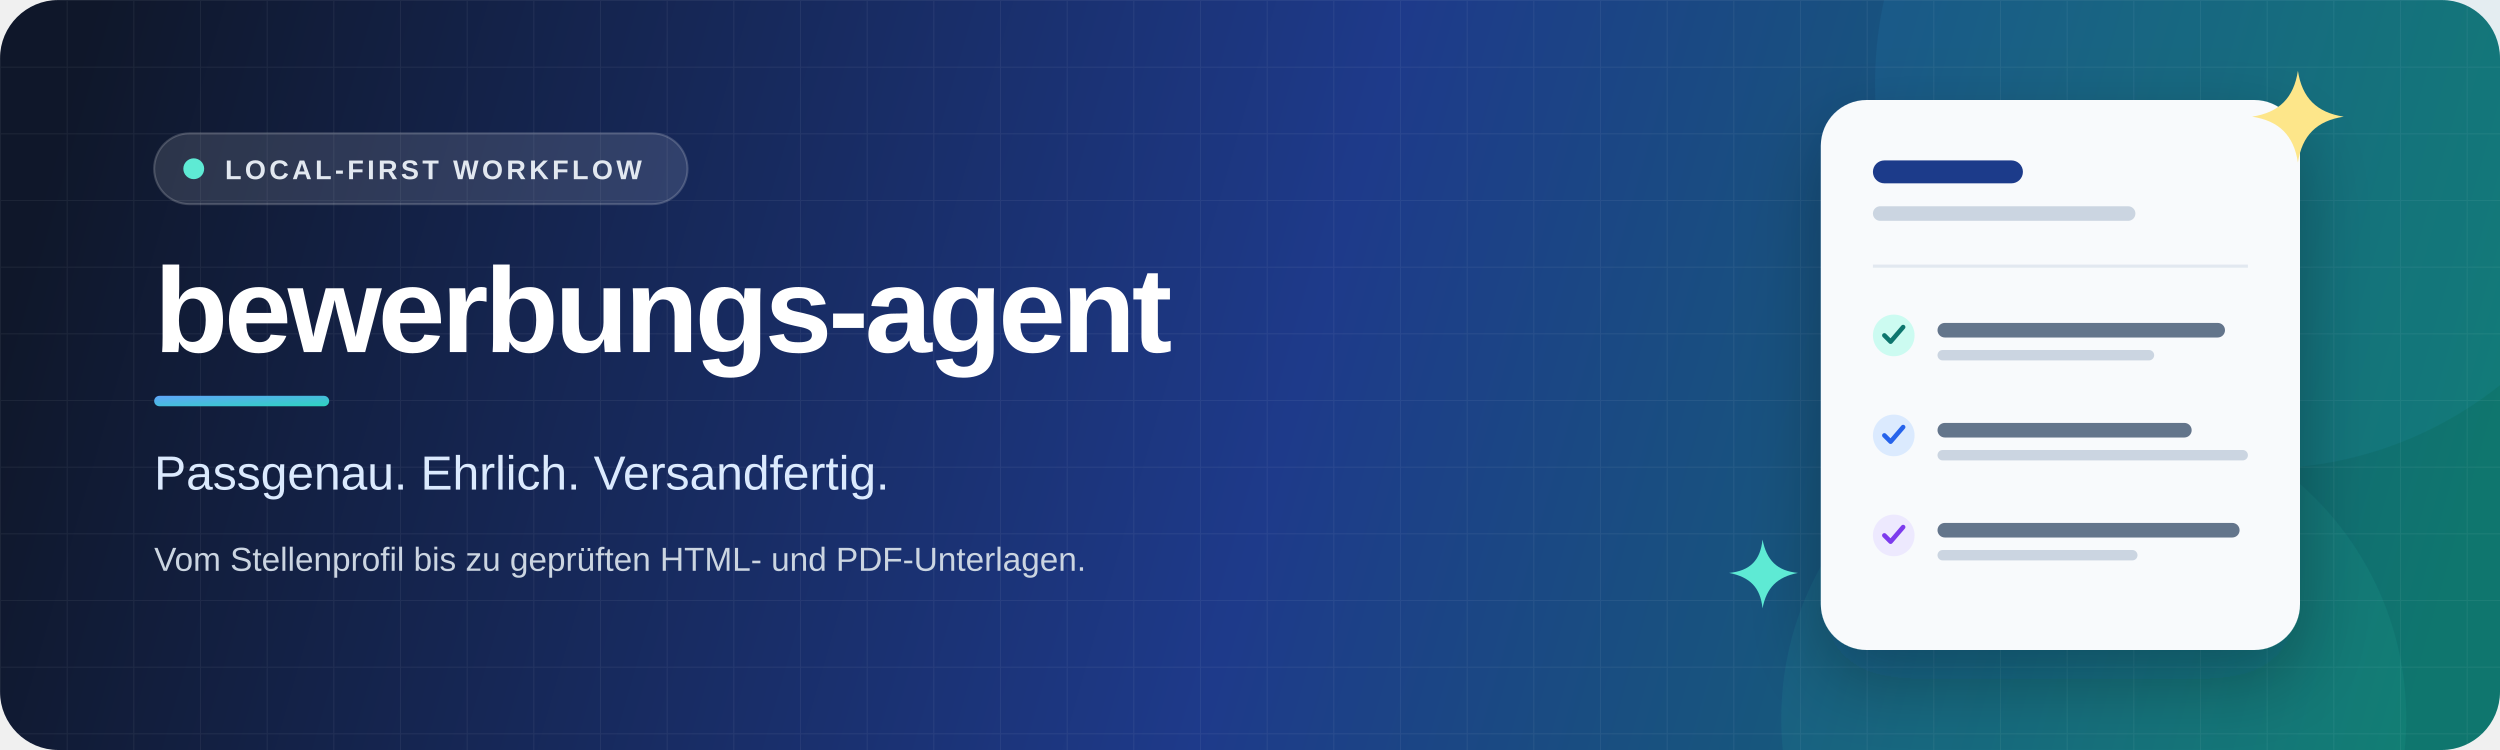
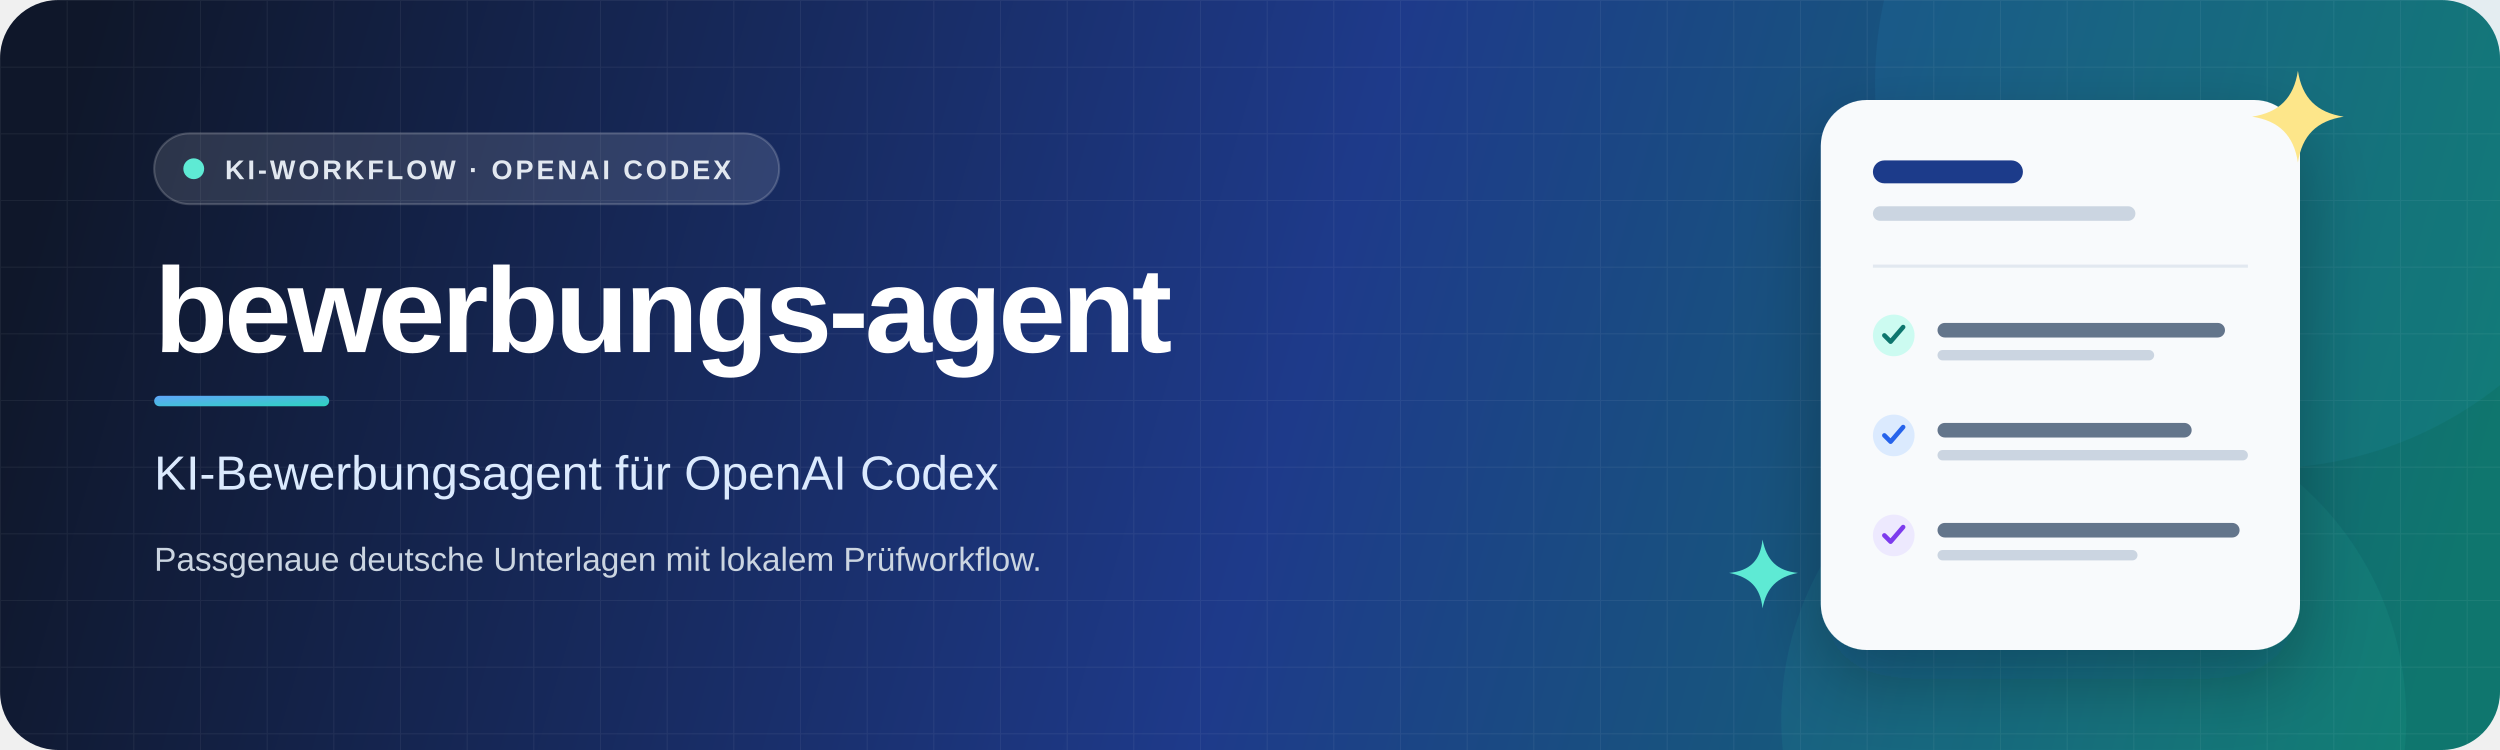
<svg xmlns="http://www.w3.org/2000/svg" width="1200" height="360" viewBox="0 0 1200 360" role="img" aria-labelledby="title description">
  <defs>
    <linearGradient id="background" x1="40" y1="20" x2="1160" y2="340" gradientUnits="userSpaceOnUse">
      <stop stop-color="#0F172A" />
      <stop offset="0.52" stop-color="#1E3A8A" />
      <stop offset="1" stop-color="#0F766E" />
    </linearGradient>
    <linearGradient id="accent" x1="0" y1="0" x2="1" y2="1">
      <stop stop-color="#60A5FA" />
      <stop offset="1" stop-color="#2DD4BF" />
    </linearGradient>
    <filter id="shadow" x="-30%" y="-30%" width="160%" height="160%">
      <feDropShadow dx="0" dy="14" stdDeviation="18" flood-color="#020617" flood-opacity="0.28" />
    </filter>
    <pattern id="grid" width="32" height="32" patternUnits="userSpaceOnUse">
      <path d="M 32 0 L 0 0 0 32" fill="none" stroke="#FFFFFF" stroke-opacity="0.055" />
    </pattern>
  </defs>
  <rect width="1200" height="360" rx="28" fill="url(#background)" />
  <rect width="1200" height="360" rx="28" fill="url(#grid)" />
  <circle cx="1085" cy="40" r="185" fill="#38BDF8" opacity="0.07" />
  <circle cx="1005" cy="345" r="150" fill="#2DD4BF" opacity="0.08" />
  <g transform="translate(74 64)">
-     <rect width="256" height="34" rx="17" fill="#FFFFFF" fill-opacity="0.12" stroke="#FFFFFF" stroke-opacity="0.18" />
+     <rect width="300" height="34" rx="17" fill="#FFFFFF" fill-opacity="0.12" stroke="#FFFFFF" stroke-opacity="0.18" />
    <circle cx="19" cy="17" r="5" fill="#5EEAD4" />
-     <text x="34" y="22" fill="#E2E8F0" font-family="Segoe UI, Arial, sans-serif" font-size="13" font-weight="700" letter-spacing="1.6">LOCAL-FIRST WORKFLOW</text>
+     <text x="34" y="22" fill="#E2E8F0" font-family="Segoe UI, Arial, sans-serif" font-size="13" font-weight="700" letter-spacing="1.4">KI-WORKFLOW · OPENAI CODEX</text>
    <text y="105" fill="#FFFFFF" font-family="Segoe UI, Arial, sans-serif" font-size="58" font-weight="750" letter-spacing="-1.8">bewerbungs-agent</text>
    <rect y="126" width="84" height="5" rx="2.5" fill="url(#accent)" />
-     <text y="171" fill="#DBEAFE" font-family="Segoe UI, Arial, sans-serif" font-size="23" font-weight="500">Passgenau. Ehrlich. Versandfertig.</text>
-     <text y="210" fill="#CBD5E1" font-family="Segoe UI, Arial, sans-serif" font-size="16">Vom Stellenprofil bis zu geprüften HTML- und PDF-Unterlagen.</text>
+     <text y="171" fill="#DBEAFE" font-family="Segoe UI, Arial, sans-serif" font-size="23" font-weight="500">KI-Bewerbungsagent für OpenAI Codex</text>
+     <text y="210" fill="#CBD5E1" font-family="Segoe UI, Arial, sans-serif" font-size="16">Passgenaue deutsche Unterlagen mit lokalem Prüfworkflow.</text>
  </g>
  <g transform="translate(874 48)" filter="url(#shadow)">
    <rect x="0" y="0" width="230" height="264" rx="22" fill="#F8FAFC" />
    <rect x="25" y="29" width="72" height="11" rx="5.5" fill="#1E3A8A" />
    <rect x="25" y="51" width="126" height="7" rx="3.5" fill="#CBD5E1" />
    <rect x="25" y="79" width="180" height="1.5" fill="#E2E8F0" />
    <g transform="translate(25 103)">
      <circle cx="10" cy="10" r="10" fill="#CCFBF1" />
      <path d="m5.5 10 3 3 6-7" fill="none" stroke="#0F766E" stroke-width="2.2" stroke-linecap="round" stroke-linejoin="round" />
      <rect x="31" y="4" width="138" height="7" rx="3.5" fill="#64748B" />
      <rect x="31" y="17" width="104" height="5" rx="2.5" fill="#CBD5E1" />
    </g>
    <g transform="translate(25 151)">
      <circle cx="10" cy="10" r="10" fill="#DBEAFE" />
      <path d="m5.5 10 3 3 6-7" fill="none" stroke="#2563EB" stroke-width="2.2" stroke-linecap="round" stroke-linejoin="round" />
      <rect x="31" y="4" width="122" height="7" rx="3.5" fill="#64748B" />
      <rect x="31" y="17" width="149" height="5" rx="2.5" fill="#CBD5E1" />
    </g>
    <g transform="translate(25 199)">
      <circle cx="10" cy="10" r="10" fill="#EDE9FE" />
      <path d="m5.5 10 3 3 6-7" fill="none" stroke="#7C3AED" stroke-width="2.2" stroke-linecap="round" stroke-linejoin="round" />
      <rect x="31" y="4" width="145" height="7" rx="3.5" fill="#64748B" />
      <rect x="31" y="17" width="96" height="5" rx="2.5" fill="#CBD5E1" />
    </g>
  </g>
  <g transform="translate(1081 44)">
    <path d="M0 12C13 10 20 3 22-10c2 13 9 20 22 22-13 2-20 9-22 22C20 21 13 14 0 12Z" fill="#FDE68A" />
  </g>
  <g transform="translate(830 266)">
    <path d="M0 9C10 8 15 3 16-7c2 10 7 15 17 16-10 2-15 7-17 17C15 16 10 11 0 9Z" fill="#5EEAD4" />
  </g>
</svg>
